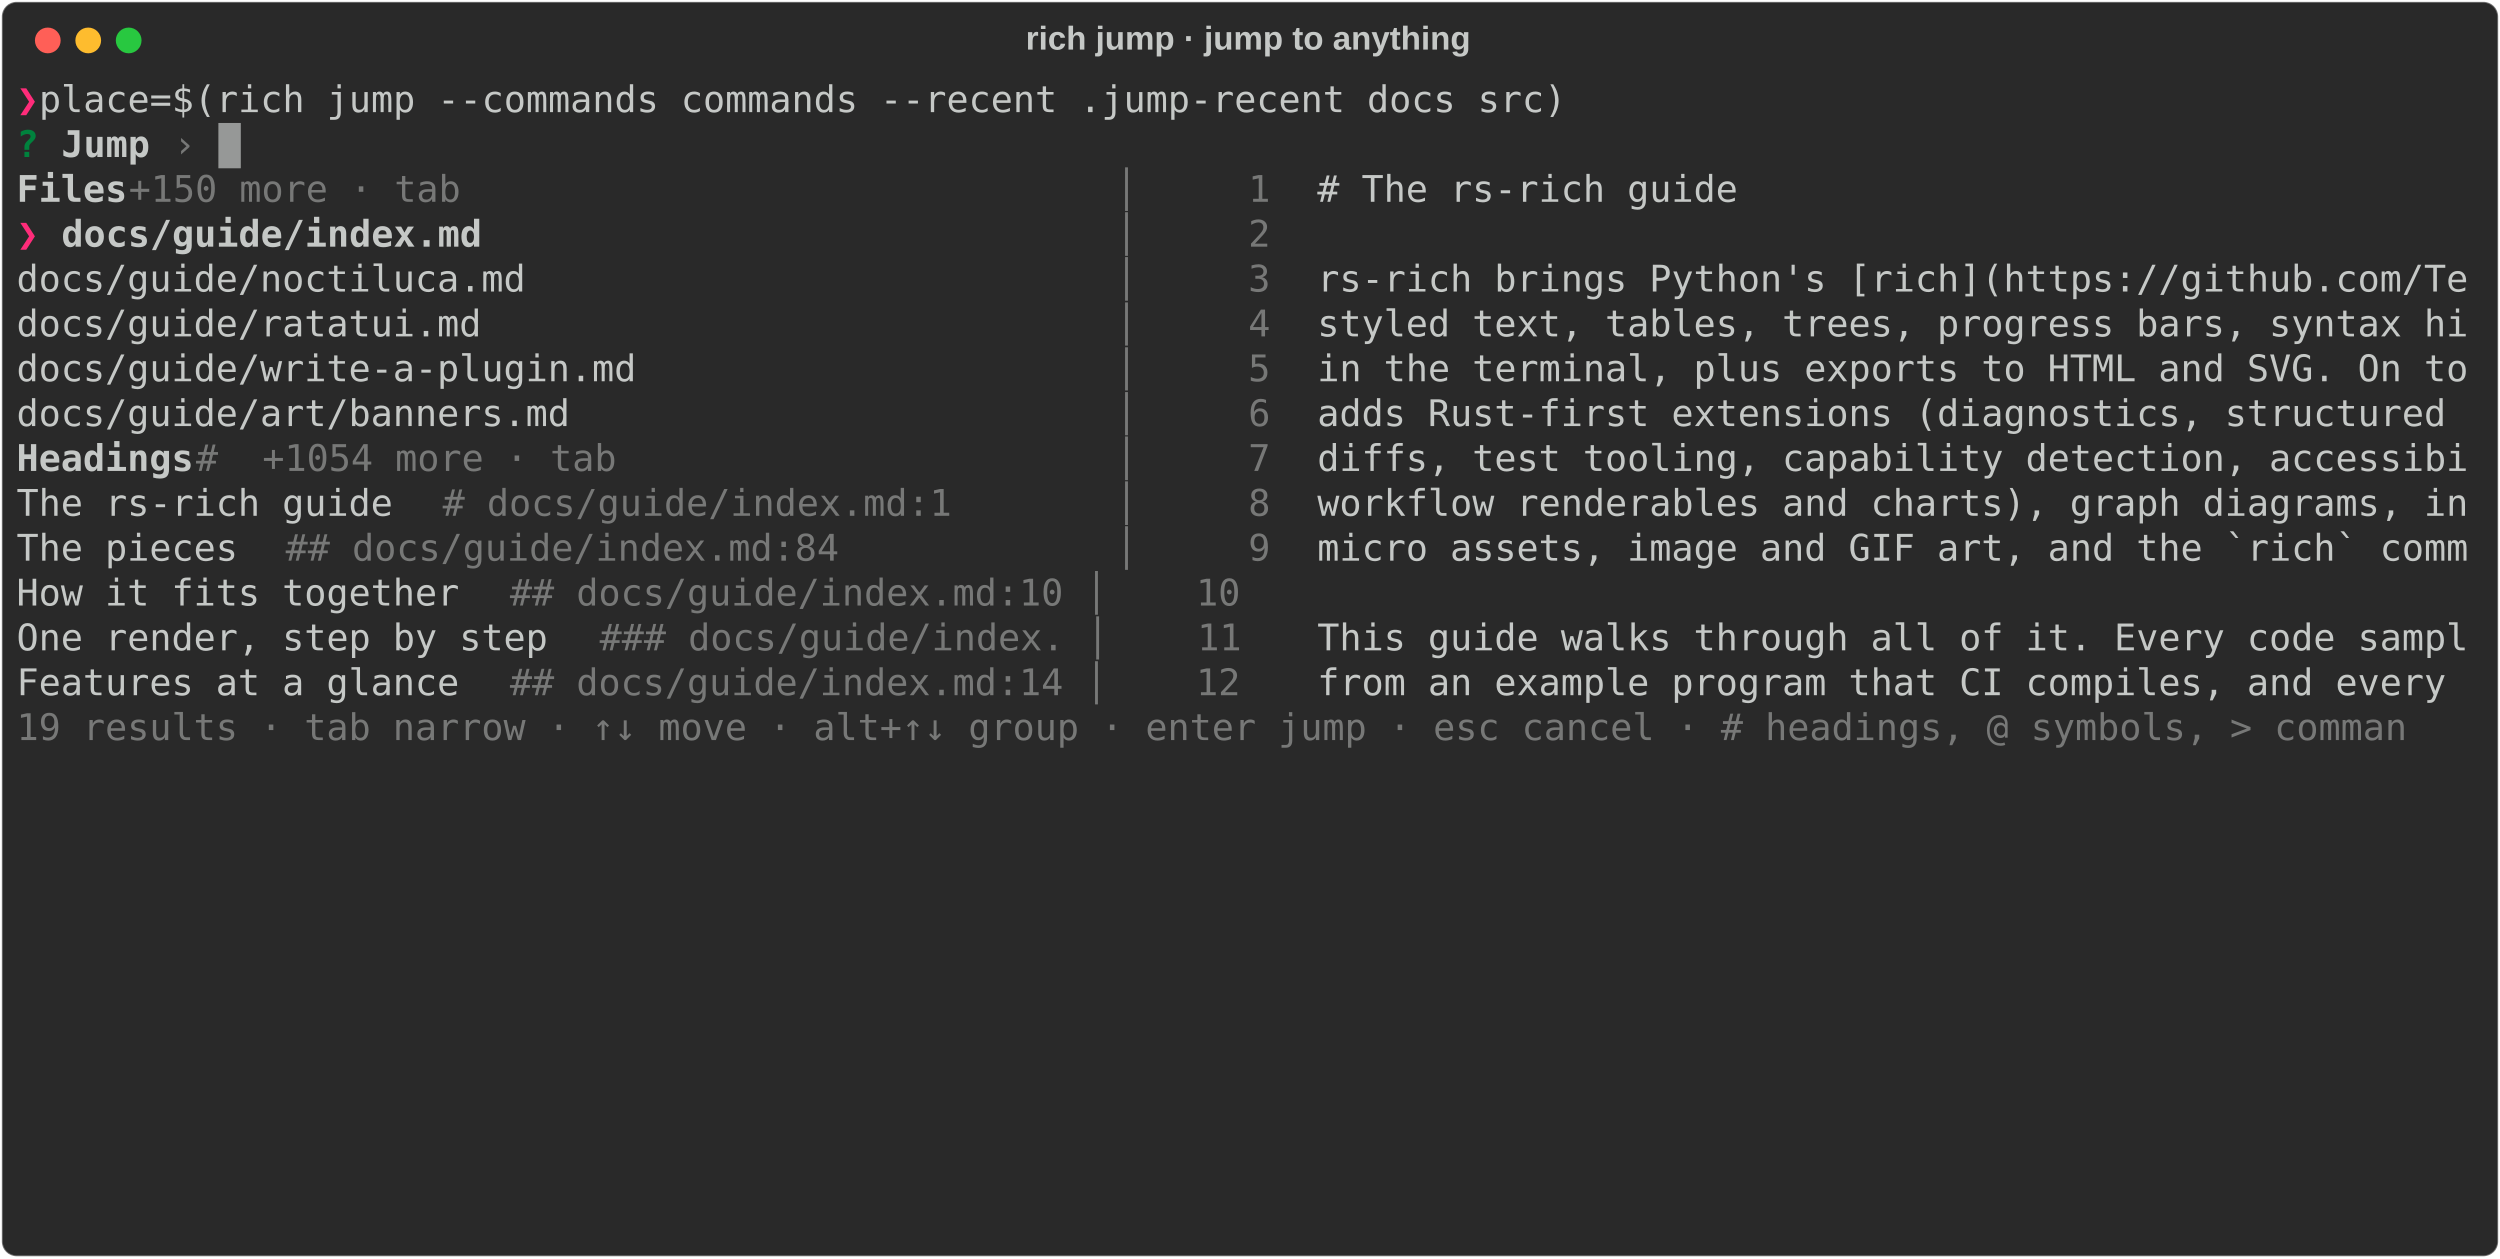
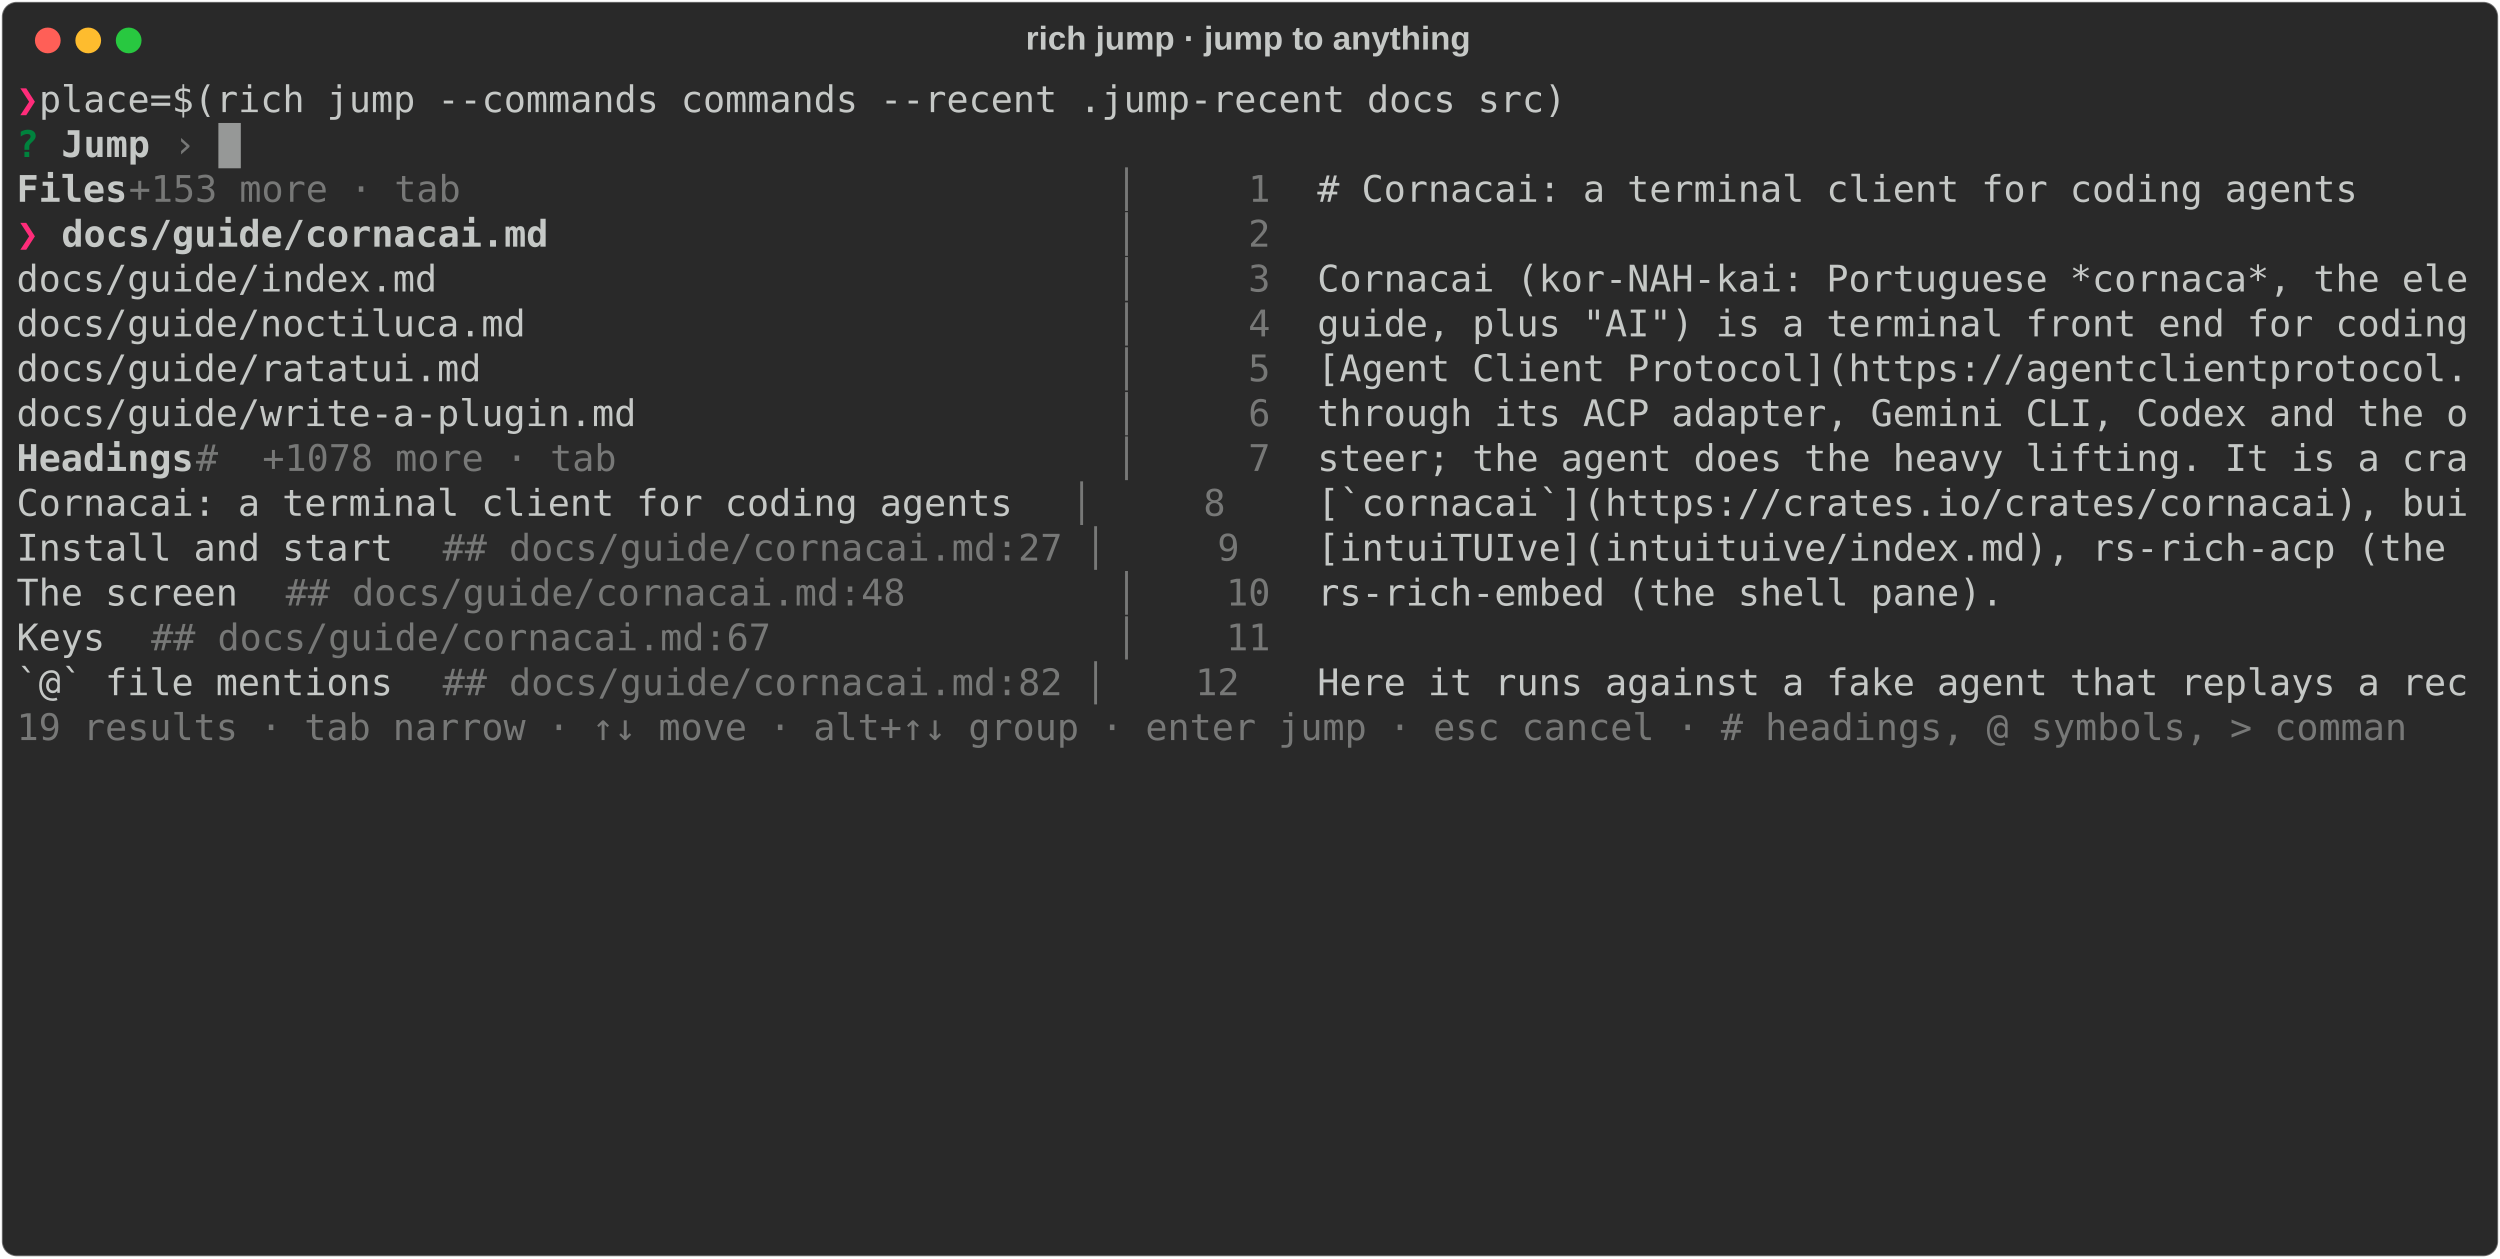
<svg xmlns="http://www.w3.org/2000/svg" class="rich-terminal" viewBox="0 0 1360 684.4">
  <style>

    @font-face {
        font-family: "Fira Code";
        src: local("FiraCode-Regular"),
                url("https://cdnjs.cloudflare.com/ajax/libs/firacode/6.2.0/woff2/FiraCode-Regular.woff2") format("woff2"),
                url("https://cdnjs.cloudflare.com/ajax/libs/firacode/6.2.0/woff/FiraCode-Regular.woff") format("woff");
        font-style: normal;
        font-weight: 400;
    }
    @font-face {
        font-family: "Fira Code";
        src: local("FiraCode-Bold"),
                url("https://cdnjs.cloudflare.com/ajax/libs/firacode/6.2.0/woff2/FiraCode-Bold.woff2") format("woff2"),
                url("https://cdnjs.cloudflare.com/ajax/libs/firacode/6.2.0/woff/FiraCode-Bold.woff") format("woff");
        font-style: bold;
        font-weight: 700;
    }

    .rich-record-matrix {
        font-family: Fira Code, monospace;
        font-size: 20px;
        line-height: 24.4px;
        font-variant-east-asian: full-width;
    }

    .rich-record-title {
        font-size: 18px;
        font-weight: bold;
        font-family: arial;
    }

    .rich-record-r1 { fill: #ff2c7a;font-weight: bold }
.rich-record-r2 { fill: #c5c8c6 }
.rich-record-r3 { fill: #00823d;font-weight: bold }
.rich-record-r4 { fill: #c5c8c6;font-weight: bold }
.rich-record-r5 { fill: #777877 }
    </style>
  <defs>
    <clipPath id="rich-record-clip-terminal">
      <rect x="0" y="0" width="1341.0" height="633.4" />
    </clipPath>
    <clipPath id="rich-record-line-0">
      <rect x="0" y="1.5" width="1342" height="24.65" />
    </clipPath>
    <clipPath id="rich-record-line-1">
      <rect x="0" y="25.9" width="1342" height="24.65" />
    </clipPath>
    <clipPath id="rich-record-line-2">
      <rect x="0" y="50.3" width="1342" height="24.65" />
    </clipPath>
    <clipPath id="rich-record-line-3">
      <rect x="0" y="74.7" width="1342" height="24.65" />
    </clipPath>
    <clipPath id="rich-record-line-4">
      <rect x="0" y="99.1" width="1342" height="24.65" />
    </clipPath>
    <clipPath id="rich-record-line-5">
      <rect x="0" y="123.5" width="1342" height="24.65" />
    </clipPath>
    <clipPath id="rich-record-line-6">
      <rect x="0" y="147.9" width="1342" height="24.65" />
    </clipPath>
    <clipPath id="rich-record-line-7">
      <rect x="0" y="172.3" width="1342" height="24.65" />
    </clipPath>
    <clipPath id="rich-record-line-8">
      <rect x="0" y="196.7" width="1342" height="24.65" />
    </clipPath>
    <clipPath id="rich-record-line-9">
      <rect x="0" y="221.1" width="1342" height="24.65" />
    </clipPath>
    <clipPath id="rich-record-line-10">
      <rect x="0" y="245.5" width="1342" height="24.65" />
    </clipPath>
    <clipPath id="rich-record-line-11">
      <rect x="0" y="269.9" width="1342" height="24.65" />
    </clipPath>
    <clipPath id="rich-record-line-12">
      <rect x="0" y="294.3" width="1342" height="24.65" />
    </clipPath>
    <clipPath id="rich-record-line-13">
      <rect x="0" y="318.7" width="1342" height="24.65" />
    </clipPath>
    <clipPath id="rich-record-line-14">
      <rect x="0" y="343.1" width="1342" height="24.65" />
    </clipPath>
    <clipPath id="rich-record-line-15">
      <rect x="0" y="367.5" width="1342" height="24.65" />
    </clipPath>
    <clipPath id="rich-record-line-16">
      <rect x="0" y="391.9" width="1342" height="24.65" />
    </clipPath>
    <clipPath id="rich-record-line-17">
      <rect x="0" y="416.3" width="1342" height="24.65" />
    </clipPath>
    <clipPath id="rich-record-line-18">
      <rect x="0" y="440.7" width="1342" height="24.65" />
    </clipPath>
    <clipPath id="rich-record-line-19">
      <rect x="0" y="465.1" width="1342" height="24.65" />
    </clipPath>
    <clipPath id="rich-record-line-20">
      <rect x="0" y="489.5" width="1342" height="24.65" />
    </clipPath>
    <clipPath id="rich-record-line-21">
      <rect x="0" y="513.9" width="1342" height="24.65" />
    </clipPath>
    <clipPath id="rich-record-line-22">
      <rect x="0" y="538.3" width="1342" height="24.65" />
    </clipPath>
    <clipPath id="rich-record-line-23">
      <rect x="0" y="562.7" width="1342" height="24.65" />
    </clipPath>
    <clipPath id="rich-record-line-24">
      <rect x="0" y="587.1" width="1342" height="24.65" />
    </clipPath>
  </defs>
  <rect fill="#292929" stroke="rgba(255,255,255,0.35)" stroke-width="1" x="1" y="1" width="1358" height="682.4" rx="8" />
  <text class="rich-record-title" fill="#c5c8c6" text-anchor="middle" x="679" y="27">rich jump · jump to anything</text>
  <g transform="translate(26,22)">
    <circle cx="0" cy="0" r="7" fill="#ff5f57" />
    <circle cx="22" cy="0" r="7" fill="#febc2e" />
    <circle cx="44" cy="0" r="7" fill="#28c840" />
  </g>
  <g transform="translate(9, 41)" clip-path="url(#rich-record-clip-terminal)">
    <g class="rich-record-matrix">
      <text class="rich-record-r1" x="0" y="20" textLength="12.2" clip-path="url(#rich-record-line-0)">❯</text>
      <text class="rich-record-r2" x="12.2" y="20" textLength="1329.8" clip-path="url(#rich-record-line-0)"> place=$(rich jump --commands commands --recent .jump-recent docs src)                                       </text>
      <text class="rich-record-r2" x="1342" y="20" textLength="12.2" clip-path="url(#rich-record-line-0)">
</text>
      <text class="rich-record-r3" x="0" y="44.4" textLength="12.2" clip-path="url(#rich-record-line-1)">?</text>
      <text class="rich-record-r4" x="24.4" y="44.4" textLength="48.8" clip-path="url(#rich-record-line-1)">Jump</text>
      <text class="rich-record-r5" x="85.4" y="44.4" textLength="12.2" clip-path="url(#rich-record-line-1)">›</text>
      <text class="rich-record-r2" x="1342" y="44.4" textLength="12.2" clip-path="url(#rich-record-line-1)">
</text>
      <text class="rich-record-r4" x="0" y="68.8" textLength="61" clip-path="url(#rich-record-line-2)">Files</text>
-       <text class="rich-record-r5" x="61" y="68.8" textLength="207.4" clip-path="url(#rich-record-line-2)">  +150 more · tab</text>
+       <text class="rich-record-r5" x="61" y="68.8" textLength="207.4" clip-path="url(#rich-record-line-2)">  +153 more · tab</text>
      <text class="rich-record-r5" x="597.8" y="68.8" textLength="109.8" clip-path="url(#rich-record-line-2)"> │     1 </text>
-       <text class="rich-record-r2" x="707.6" y="68.8" textLength="634.4" clip-path="url(#rich-record-line-2)"># The rs-rich guide                                 </text>
+       <text class="rich-record-r2" x="707.6" y="68.8" textLength="634.4" clip-path="url(#rich-record-line-2)"># Cornacai: a terminal client for coding agents     </text>
      <text class="rich-record-r2" x="1342" y="68.8" textLength="12.2" clip-path="url(#rich-record-line-2)">
</text>
      <text class="rich-record-r1" x="0" y="93.2" textLength="24.4" clip-path="url(#rich-record-line-3)">❯ </text>
-       <text class="rich-record-r4" x="24.4" y="93.2" textLength="231.8" clip-path="url(#rich-record-line-3)">docs/guide/index.md</text>
+       <text class="rich-record-r4" x="24.4" y="93.2" textLength="268.4" clip-path="url(#rich-record-line-3)">docs/guide/cornacai.md</text>
      <text class="rich-record-r5" x="597.8" y="93.2" textLength="109.8" clip-path="url(#rich-record-line-3)"> │     2 </text>
      <text class="rich-record-r2" x="1342" y="93.2" textLength="12.2" clip-path="url(#rich-record-line-3)">
</text>
-       <text class="rich-record-r2" x="0" y="117.6" textLength="597.8" clip-path="url(#rich-record-line-4)">  docs/guide/noctiluca.md                        </text>
+       <text class="rich-record-r2" x="0" y="117.6" textLength="597.8" clip-path="url(#rich-record-line-4)">  docs/guide/index.md                            </text>
      <text class="rich-record-r5" x="597.8" y="117.6" textLength="109.8" clip-path="url(#rich-record-line-4)"> │     3 </text>
-       <text class="rich-record-r2" x="707.6" y="117.6" textLength="634.4" clip-path="url(#rich-record-line-4)">rs-rich brings Python's [rich](https://github.com/Te</text>
+       <text class="rich-record-r2" x="707.6" y="117.6" textLength="634.4" clip-path="url(#rich-record-line-4)">Cornacai (kor-NAH-kai: Portuguese *cornaca*, the ele</text>
      <text class="rich-record-r2" x="1342" y="117.6" textLength="12.2" clip-path="url(#rich-record-line-4)">
</text>
-       <text class="rich-record-r2" x="0" y="142" textLength="597.8" clip-path="url(#rich-record-line-5)">  docs/guide/ratatui.md                          </text>
+       <text class="rich-record-r2" x="0" y="142" textLength="597.8" clip-path="url(#rich-record-line-5)">  docs/guide/noctiluca.md                        </text>
      <text class="rich-record-r5" x="597.8" y="142" textLength="109.8" clip-path="url(#rich-record-line-5)"> │     4 </text>
-       <text class="rich-record-r2" x="707.6" y="142" textLength="634.4" clip-path="url(#rich-record-line-5)">styled text, tables, trees, progress bars, syntax hi</text>
+       <text class="rich-record-r2" x="707.6" y="142" textLength="634.4" clip-path="url(#rich-record-line-5)">guide, plus "AI") is a terminal front end for coding</text>
      <text class="rich-record-r2" x="1342" y="142" textLength="12.2" clip-path="url(#rich-record-line-5)">
</text>
-       <text class="rich-record-r2" x="0" y="166.4" textLength="597.8" clip-path="url(#rich-record-line-6)">  docs/guide/write-a-plugin.md                   </text>
+       <text class="rich-record-r2" x="0" y="166.4" textLength="597.8" clip-path="url(#rich-record-line-6)">  docs/guide/ratatui.md                          </text>
      <text class="rich-record-r5" x="597.8" y="166.4" textLength="109.8" clip-path="url(#rich-record-line-6)"> │     5 </text>
-       <text class="rich-record-r2" x="707.6" y="166.4" textLength="634.4" clip-path="url(#rich-record-line-6)">in the terminal, plus exports to HTML and SVG. On to</text>
+       <text class="rich-record-r2" x="707.6" y="166.4" textLength="634.4" clip-path="url(#rich-record-line-6)">[Agent Client Protocol](https://agentclientprotocol.</text>
      <text class="rich-record-r2" x="1342" y="166.4" textLength="12.2" clip-path="url(#rich-record-line-6)">
</text>
-       <text class="rich-record-r2" x="0" y="190.8" textLength="597.8" clip-path="url(#rich-record-line-7)">  docs/guide/art/banners.md                      </text>
+       <text class="rich-record-r2" x="0" y="190.8" textLength="597.8" clip-path="url(#rich-record-line-7)">  docs/guide/write-a-plugin.md                   </text>
      <text class="rich-record-r5" x="597.8" y="190.8" textLength="109.8" clip-path="url(#rich-record-line-7)"> │     6 </text>
-       <text class="rich-record-r2" x="707.6" y="190.8" textLength="634.4" clip-path="url(#rich-record-line-7)">adds Rust-first extensions (diagnostics, structured </text>
+       <text class="rich-record-r2" x="707.6" y="190.8" textLength="634.4" clip-path="url(#rich-record-line-7)">through its ACP adapter, Gemini CLI, Codex and the o</text>
      <text class="rich-record-r2" x="1342" y="190.8" textLength="12.2" clip-path="url(#rich-record-line-7)">
</text>
      <text class="rich-record-r4" x="0" y="215.2" textLength="97.6" clip-path="url(#rich-record-line-8)">Headings</text>
-       <text class="rich-record-r5" x="97.6" y="215.2" textLength="244" clip-path="url(#rich-record-line-8)"> #  +1054 more · tab</text>
+       <text class="rich-record-r5" x="97.6" y="215.2" textLength="244" clip-path="url(#rich-record-line-8)"> #  +1078 more · tab</text>
      <text class="rich-record-r5" x="597.8" y="215.2" textLength="109.8" clip-path="url(#rich-record-line-8)"> │     7 </text>
-       <text class="rich-record-r2" x="707.6" y="215.2" textLength="634.4" clip-path="url(#rich-record-line-8)">diffs, test tooling, capability detection, accessibi</text>
+       <text class="rich-record-r2" x="707.6" y="215.2" textLength="634.4" clip-path="url(#rich-record-line-8)">steer; the agent does the heavy lifting. It is a cra</text>
      <text class="rich-record-r2" x="1342" y="215.2" textLength="12.2" clip-path="url(#rich-record-line-8)">
</text>
-       <text class="rich-record-r2" x="0" y="239.6" textLength="231.8" clip-path="url(#rich-record-line-9)">  The rs-rich guide</text>
-       <text class="rich-record-r5" x="231.8" y="239.6" textLength="305" clip-path="url(#rich-record-line-9)">  # docs/guide/index.md:1</text>
-       <text class="rich-record-r5" x="597.8" y="239.6" textLength="109.8" clip-path="url(#rich-record-line-9)"> │     8 </text>
-       <text class="rich-record-r2" x="707.6" y="239.6" textLength="634.4" clip-path="url(#rich-record-line-9)">workflow renderables and charts), graph diagrams, in</text>
+       <text class="rich-record-r2" x="0" y="239.6" textLength="573.4" clip-path="url(#rich-record-line-9)">  Cornacai: a terminal client for coding agents</text>
+       <text class="rich-record-r5" x="573.4" y="239.6" textLength="134.2" clip-path="url(#rich-record-line-9)">   │     8 </text>
+       <text class="rich-record-r2" x="707.6" y="239.6" textLength="634.4" clip-path="url(#rich-record-line-9)">[`cornacai`](https://crates.io/crates/cornacai), bui</text>
      <text class="rich-record-r2" x="1342" y="239.6" textLength="12.2" clip-path="url(#rich-record-line-9)">
</text>
-       <text class="rich-record-r2" x="0" y="264" textLength="146.4" clip-path="url(#rich-record-line-10)">  The pieces</text>
-       <text class="rich-record-r5" x="146.4" y="264" textLength="329.4" clip-path="url(#rich-record-line-10)">  ## docs/guide/index.md:84</text>
-       <text class="rich-record-r5" x="597.8" y="264" textLength="109.8" clip-path="url(#rich-record-line-10)"> │     9 </text>
-       <text class="rich-record-r2" x="707.6" y="264" textLength="634.4" clip-path="url(#rich-record-line-10)">micro assets, image and GIF art, and the `rich` comm</text>
+       <text class="rich-record-r2" x="0" y="264" textLength="231.8" clip-path="url(#rich-record-line-10)">  Install and start</text>
+       <text class="rich-record-r5" x="231.8" y="264" textLength="475.8" clip-path="url(#rich-record-line-10)">  ## docs/guide/cornacai.md:27 │     9 </text>
+       <text class="rich-record-r2" x="707.6" y="264" textLength="634.4" clip-path="url(#rich-record-line-10)">[intuiTUIve](intuituive/index.md), rs-rich-acp (the </text>
      <text class="rich-record-r2" x="1342" y="264" textLength="12.2" clip-path="url(#rich-record-line-10)">
</text>
-       <text class="rich-record-r2" x="0" y="288.4" textLength="268.4" clip-path="url(#rich-record-line-11)">  How it fits together</text>
-       <text class="rich-record-r5" x="268.4" y="288.4" textLength="439.2" clip-path="url(#rich-record-line-11)">  ## docs/guide/index.md:10 │    10 </text>
+       <text class="rich-record-r2" x="0" y="288.4" textLength="146.4" clip-path="url(#rich-record-line-11)">  The screen</text>
+       <text class="rich-record-r5" x="146.4" y="288.4" textLength="366" clip-path="url(#rich-record-line-11)">  ## docs/guide/cornacai.md:48</text>
+       <text class="rich-record-r5" x="597.8" y="288.4" textLength="109.8" clip-path="url(#rich-record-line-11)"> │    10 </text>
+       <text class="rich-record-r2" x="707.6" y="288.4" textLength="634.4" clip-path="url(#rich-record-line-11)">rs-rich-embed (the shell pane).                     </text>
      <text class="rich-record-r2" x="1342" y="288.4" textLength="12.2" clip-path="url(#rich-record-line-11)">
</text>
-       <text class="rich-record-r2" x="0" y="312.8" textLength="317.2" clip-path="url(#rich-record-line-12)">  One render, step by step</text>
-       <text class="rich-record-r5" x="317.2" y="312.8" textLength="390.4" clip-path="url(#rich-record-line-12)">  ### docs/guide/index. │    11 </text>
-       <text class="rich-record-r2" x="707.6" y="312.8" textLength="634.4" clip-path="url(#rich-record-line-12)">This guide walks through all of it. Every code sampl</text>
+       <text class="rich-record-r2" x="0" y="312.8" textLength="73.2" clip-path="url(#rich-record-line-12)">  Keys</text>
+       <text class="rich-record-r5" x="73.2" y="312.8" textLength="366" clip-path="url(#rich-record-line-12)">  ## docs/guide/cornacai.md:67</text>
+       <text class="rich-record-r5" x="597.8" y="312.8" textLength="109.8" clip-path="url(#rich-record-line-12)"> │    11 </text>
      <text class="rich-record-r2" x="1342" y="312.8" textLength="12.2" clip-path="url(#rich-record-line-12)">
</text>
-       <text class="rich-record-r2" x="0" y="337.2" textLength="268.4" clip-path="url(#rich-record-line-13)">  Features at a glance</text>
-       <text class="rich-record-r5" x="268.4" y="337.2" textLength="439.2" clip-path="url(#rich-record-line-13)">  ## docs/guide/index.md:14 │    12 </text>
-       <text class="rich-record-r2" x="707.6" y="337.2" textLength="634.4" clip-path="url(#rich-record-line-13)">from an example program that CI compiles, and every </text>
+       <text class="rich-record-r2" x="0" y="337.2" textLength="231.8" clip-path="url(#rich-record-line-13)">  `@` file mentions</text>
+       <text class="rich-record-r5" x="231.8" y="337.2" textLength="475.8" clip-path="url(#rich-record-line-13)">  ## docs/guide/cornacai.md:82 │    12 </text>
+       <text class="rich-record-r2" x="707.6" y="337.2" textLength="634.4" clip-path="url(#rich-record-line-13)">Here it runs against a fake agent that replays a rec</text>
      <text class="rich-record-r2" x="1342" y="337.2" textLength="12.2" clip-path="url(#rich-record-line-13)">
</text>
      <text class="rich-record-r5" x="0" y="361.6" textLength="1342" clip-path="url(#rich-record-line-14)">  19 results · tab narrow · ↑↓ move · alt+↑↓ group · enter jump · esc cancel · # headings, @ symbols, &gt; comman</text>
      <text class="rich-record-r2" x="1342" y="361.6" textLength="12.2" clip-path="url(#rich-record-line-14)">
</text>
      <text class="rich-record-r2" x="1342" y="386" textLength="12.2" clip-path="url(#rich-record-line-15)">
</text>
      <text class="rich-record-r2" x="1342" y="410.4" textLength="12.2" clip-path="url(#rich-record-line-16)">
</text>
      <text class="rich-record-r2" x="1342" y="434.8" textLength="12.2" clip-path="url(#rich-record-line-17)">
</text>
      <text class="rich-record-r2" x="1342" y="459.2" textLength="12.2" clip-path="url(#rich-record-line-18)">
</text>
      <text class="rich-record-r2" x="1342" y="483.6" textLength="12.2" clip-path="url(#rich-record-line-19)">
</text>
      <text class="rich-record-r2" x="1342" y="508" textLength="12.2" clip-path="url(#rich-record-line-20)">
</text>
      <text class="rich-record-r2" x="1342" y="532.4" textLength="12.2" clip-path="url(#rich-record-line-21)">
</text>
      <text class="rich-record-r2" x="1342" y="556.8" textLength="12.2" clip-path="url(#rich-record-line-22)">
</text>
      <text class="rich-record-r2" x="1342" y="581.2" textLength="12.2" clip-path="url(#rich-record-line-23)">
</text>
      <text class="rich-record-r2" x="1342" y="605.6" textLength="12.2" clip-path="url(#rich-record-line-24)">
</text>
      <rect x="109.8" y="25.9" width="12.2" height="24.65" fill="#c5c8c6" opacity="0.7" />
    </g>
  </g>
</svg>
